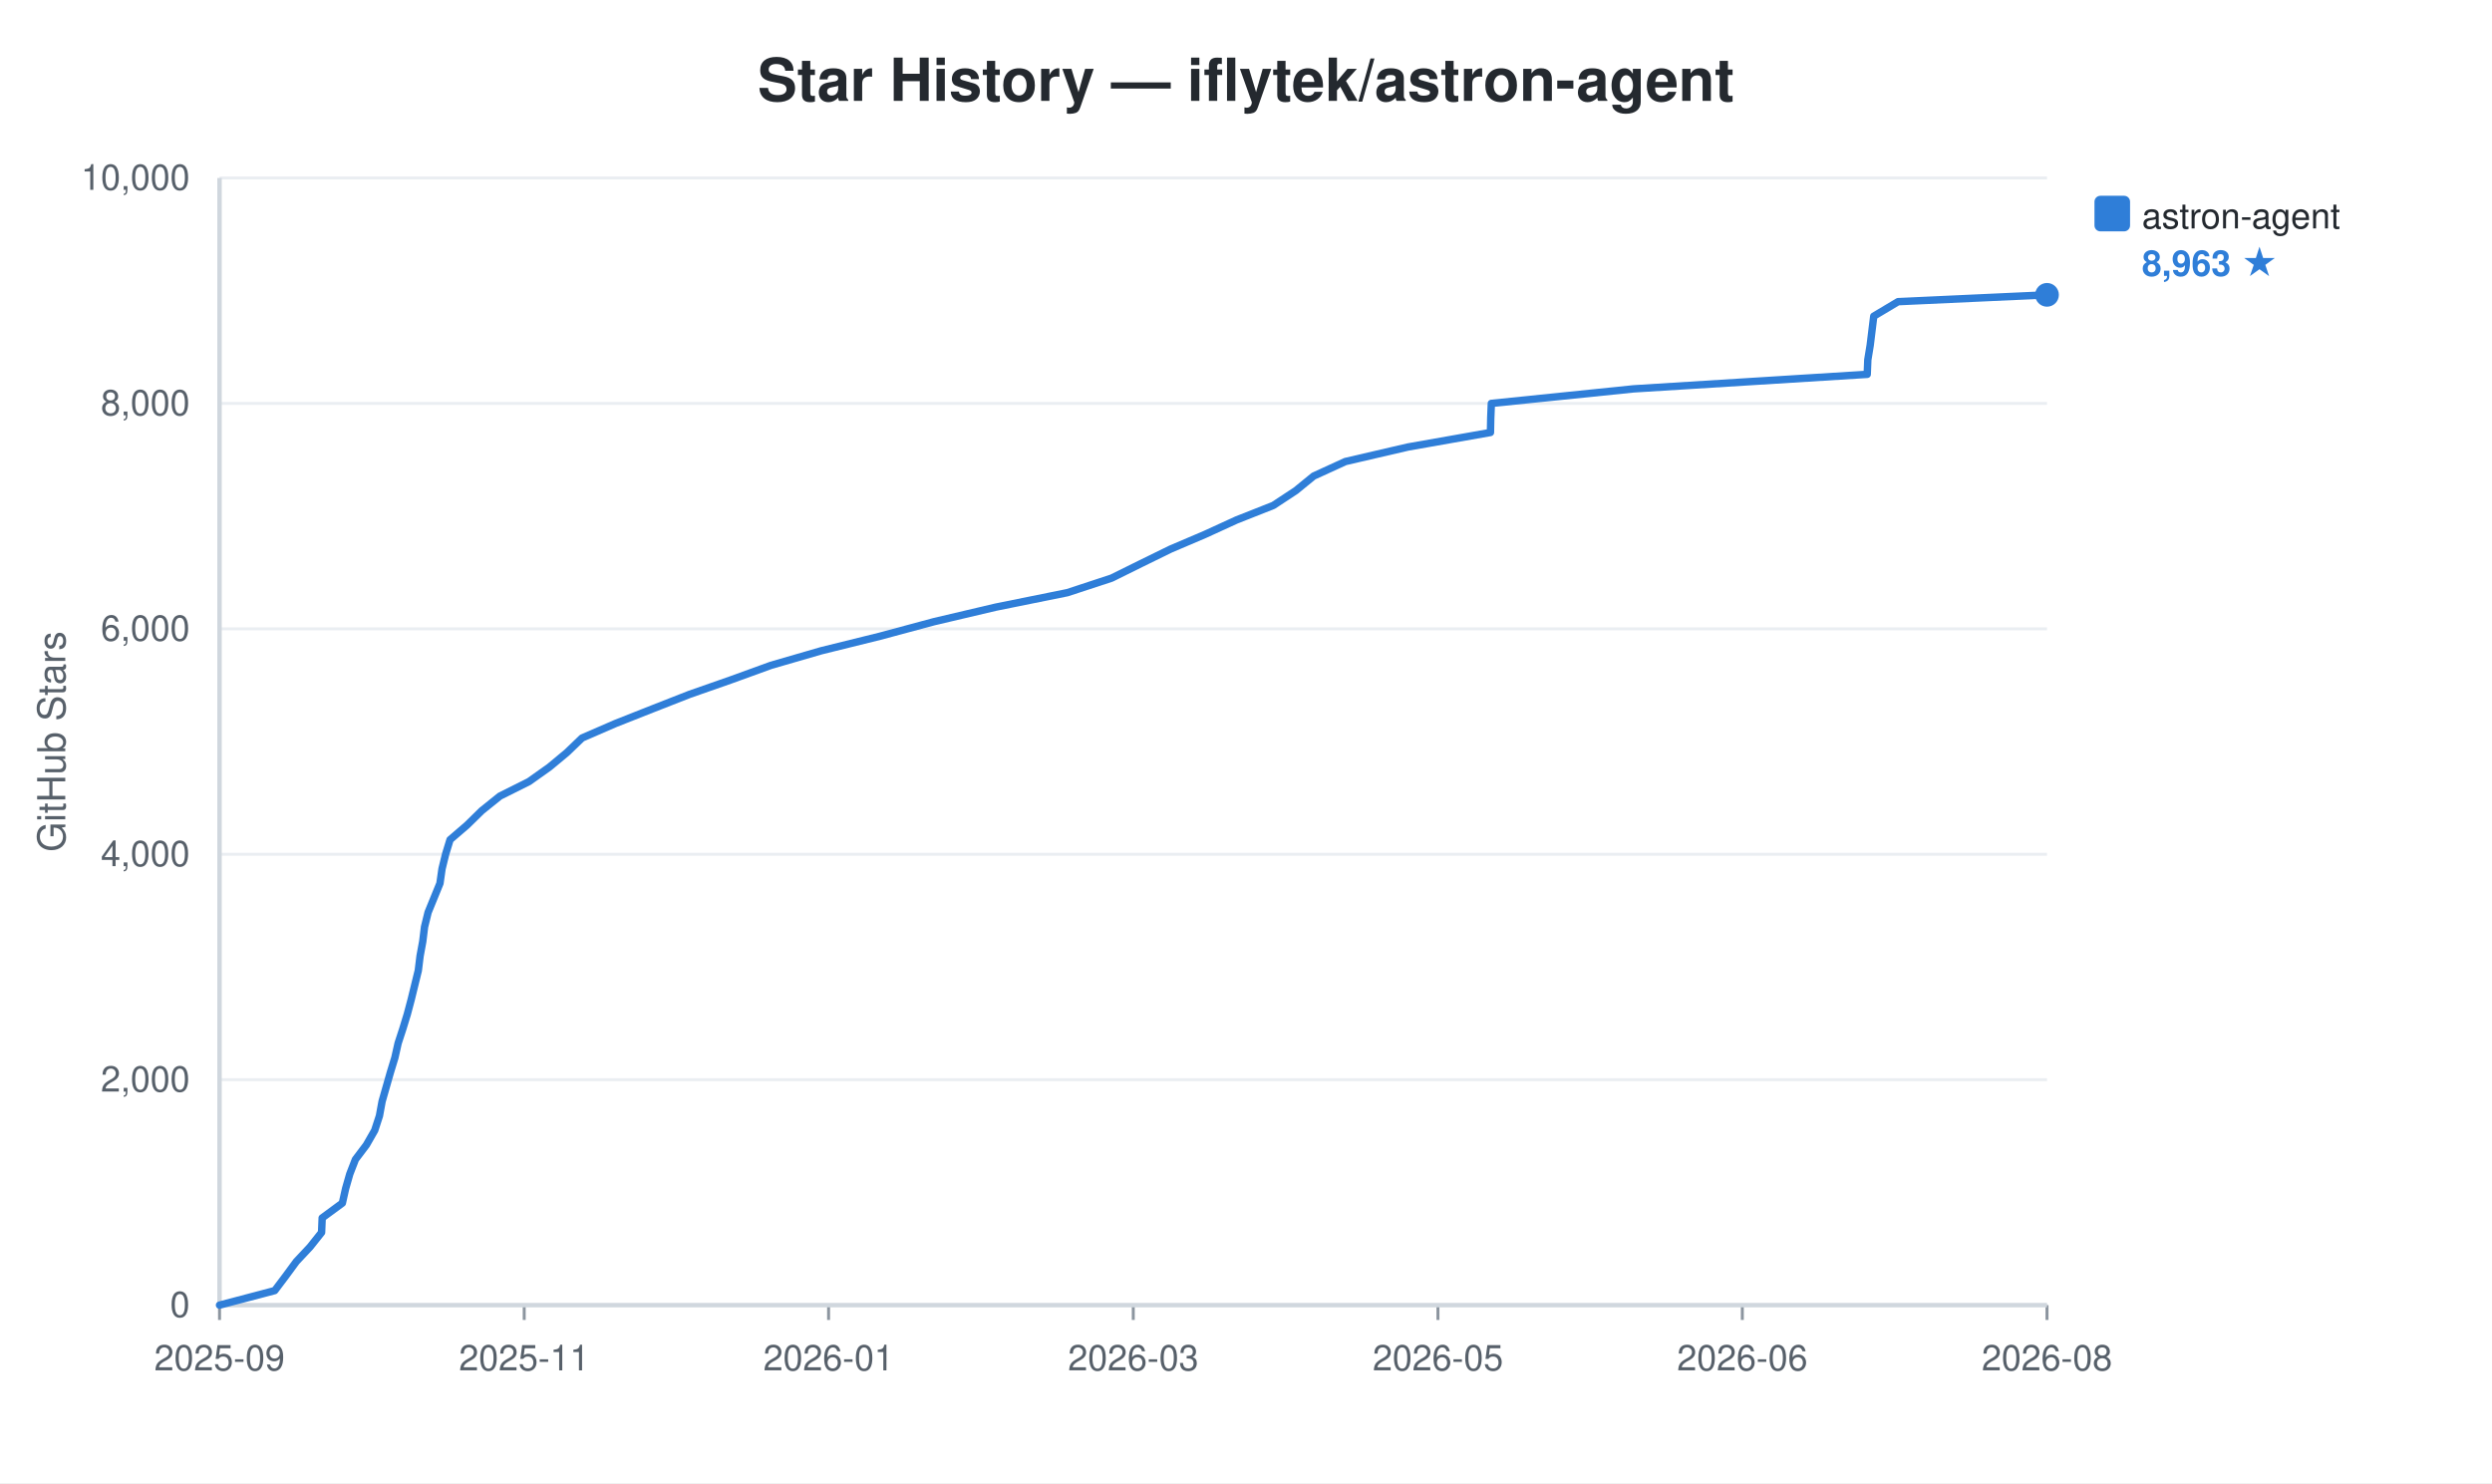
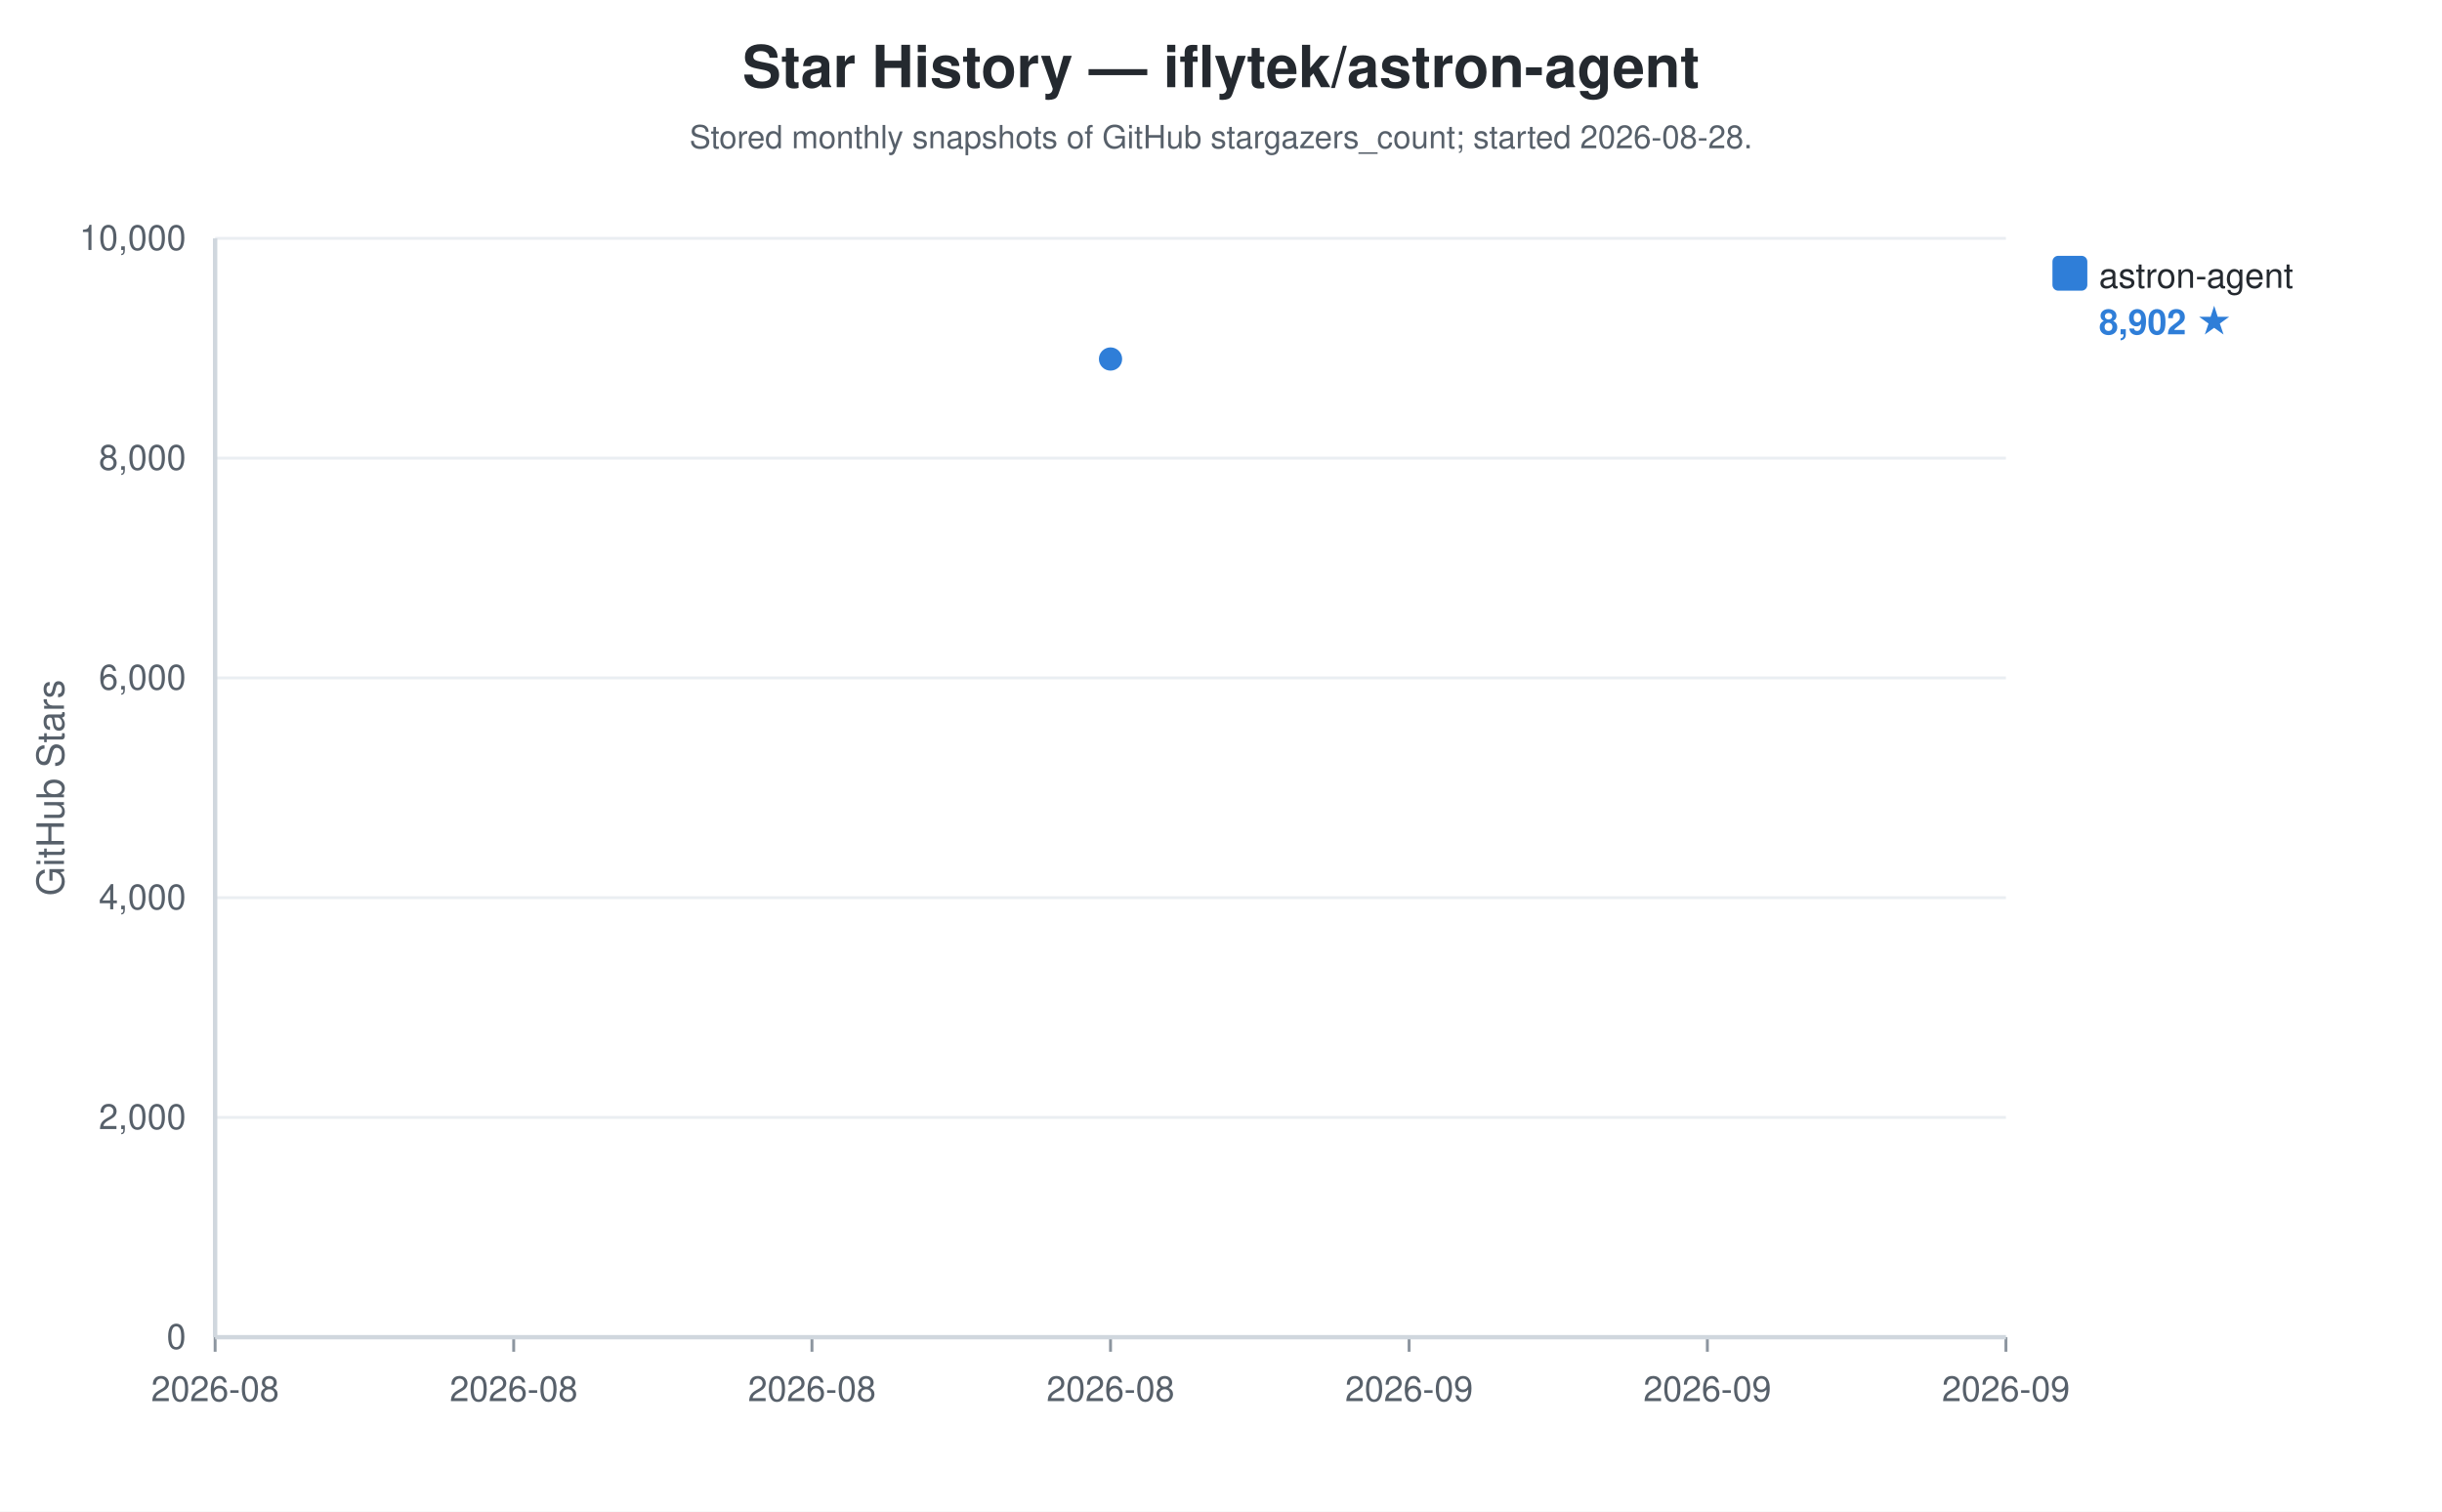
- <svg xmlns="http://www.w3.org/2000/svg" viewBox="0 0 840 500" width="840" height="500" font-family="-apple-system,BlinkMacSystemFont,'Segoe UI',Helvetica,Arial,sans-serif">
-   <rect width="840" height="500" fill="#ffffff" />
-   <text x="420" y="34" text-anchor="middle" font-size="20" font-weight="600" fill="#24292f">Star History — iflytek/astron-agent</text>
-   <line x1="74" y1="440.0" x2="690" y2="440.0" stroke="#eaeef2" />
-   <text x="64" y="444.0" text-anchor="end" font-size="12" fill="#57606a">0</text>
-   <line x1="74" y1="364.0" x2="690" y2="364.0" stroke="#eaeef2" />
-   <text x="64" y="368.0" text-anchor="end" font-size="12" fill="#57606a">2,000</text>
-   <line x1="74" y1="288.0" x2="690" y2="288.0" stroke="#eaeef2" />
-   <text x="64" y="292.0" text-anchor="end" font-size="12" fill="#57606a">4,000</text>
-   <line x1="74" y1="212.0" x2="690" y2="212.0" stroke="#eaeef2" />
-   <text x="64" y="216.0" text-anchor="end" font-size="12" fill="#57606a">6,000</text>
-   <line x1="74" y1="136.0" x2="690" y2="136.0" stroke="#eaeef2" />
-   <text x="64" y="140.0" text-anchor="end" font-size="12" fill="#57606a">8,000</text>
-   <line x1="74" y1="60.0" x2="690" y2="60.0" stroke="#eaeef2" />
-   <text x="64" y="64.0" text-anchor="end" font-size="12" fill="#57606a">10,000</text>
-   <line x1="74.0" y1="440" x2="74.0" y2="445.0" stroke="#8c959f" />
-   <text x="74.0" y="462" text-anchor="middle" font-size="12" fill="#57606a">2025-09</text>
-   <line x1="176.7" y1="440" x2="176.7" y2="445.0" stroke="#8c959f" />
-   <text x="176.7" y="462" text-anchor="middle" font-size="12" fill="#57606a">2025-11</text>
-   <line x1="279.3" y1="440" x2="279.3" y2="445.0" stroke="#8c959f" />
-   <text x="279.3" y="462" text-anchor="middle" font-size="12" fill="#57606a">2026-01</text>
-   <line x1="382.0" y1="440" x2="382.0" y2="445.0" stroke="#8c959f" />
-   <text x="382.0" y="462" text-anchor="middle" font-size="12" fill="#57606a">2026-03</text>
-   <line x1="484.7" y1="440" x2="484.7" y2="445.0" stroke="#8c959f" />
-   <text x="484.7" y="462" text-anchor="middle" font-size="12" fill="#57606a">2026-05</text>
-   <line x1="587.3" y1="440" x2="587.3" y2="445.0" stroke="#8c959f" />
-   <text x="587.3" y="462" text-anchor="middle" font-size="12" fill="#57606a">2026-06</text>
-   <line x1="690.0" y1="440" x2="690.0" y2="445.0" stroke="#8c959f" />
-   <text x="690.0" y="462" text-anchor="middle" font-size="12" fill="#57606a">2026-08</text>
-   <line x1="74" y1="60" x2="74" y2="440" stroke="#d0d7de" stroke-width="1.5" />
-   <line x1="74" y1="440" x2="690" y2="440" stroke="#d0d7de" stroke-width="1.5" />
-   <text transform="translate(22,250) rotate(-90)" text-anchor="middle" font-size="13" fill="#57606a">GitHub Stars</text>
-   <path d="M74.0,440.0 L92.6,435.1 L96.3,430.2 L99.9,425.3 L104.5,420.4 L108.4,415.5 L108.6,410.6 L115.4,405.6 L116.5,400.7 L117.9,395.8 L119.8,390.9 L123.5,386.0 L126.3,381.1 L127.9,376.2 L128.8,371.3 L130.2,366.4 L131.6,361.5 L133.1,356.6 L134.2,351.7 L135.8,346.8 L137.3,341.9 L138.6,337.0 L139.8,332.1 L141.0,327.2 L141.6,322.3 L142.5,317.4 L143.1,312.5 L144.3,307.6 L146.3,302.7 L148.3,297.8 L149.0,292.9 L150.2,288.0 L151.7,283.1 L157.4,278.2 L162.4,273.3 L168.5,268.4 L178.3,263.5 L185.2,258.6 L191.1,253.7 L196.2,248.8 L207.5,243.9 L219.9,239.0 L232.4,234.1 L246.4,229.2 L259.9,224.3 L276.8,219.4 L296.6,214.5 L314.8,209.6 L335.6,204.7 L359.8,199.8 L374.7,194.9 L384.6,190.0 L394.6,185.1 L406.1,180.2 L416.8,175.3 L429.2,170.4 L436.8,165.4 L442.8,160.5 L453.5,155.6 L474.6,150.7 L502.4,145.8 L502.5,140.9 L502.7,136.0 L550.6,131.1 L629.4,126.2 L629.6,121.3 L630.4,116.4 L631.0,111.5 L631.6,106.6 L639.8,101.7 L690.0,99.4" fill="none" stroke="#2f7ed8" stroke-width="2.5" stroke-linejoin="round" stroke-linecap="round" />
-   <circle cx="690.0" cy="99.4" r="4" fill="#2f7ed8" />
-   <rect x="706" y="66" width="12" height="12" rx="2" fill="#2f7ed8" />
-   <text x="722" y="77" font-size="12" fill="#24292f">astron-agent</text>
-   <text x="722" y="93" font-size="12" font-weight="600" fill="#2f7ed8">8,963 ★</text>
+ <svg xmlns="http://www.w3.org/2000/svg" viewBox="0 0 840 520" width="840" height="520" font-family="-apple-system,BlinkMacSystemFont,'Segoe UI',Helvetica,Arial,sans-serif">
+   <rect width="840" height="520" fill="#ffffff" />
+   <text x="420" y="30" text-anchor="middle" font-size="20" font-weight="600" fill="#24292f">Star History — iflytek/astron-agent</text>
+   <text x="420" y="51" text-anchor="middle" font-size="11" fill="#57606a">Stored monthly snapshots of GitHub stargazers_count; started 2026-08-28.</text>
+   <line x1="74" y1="460.0" x2="690" y2="460.0" stroke="#eaeef2" />
+   <text x="64" y="464.0" text-anchor="end" font-size="12" fill="#57606a">0</text>
+   <line x1="74" y1="384.4" x2="690" y2="384.4" stroke="#eaeef2" />
+   <text x="64" y="388.4" text-anchor="end" font-size="12" fill="#57606a">2,000</text>
+   <line x1="74" y1="308.8" x2="690" y2="308.8" stroke="#eaeef2" />
+   <text x="64" y="312.8" text-anchor="end" font-size="12" fill="#57606a">4,000</text>
+   <line x1="74" y1="233.2" x2="690" y2="233.2" stroke="#eaeef2" />
+   <text x="64" y="237.2" text-anchor="end" font-size="12" fill="#57606a">6,000</text>
+   <line x1="74" y1="157.6" x2="690" y2="157.6" stroke="#eaeef2" />
+   <text x="64" y="161.6" text-anchor="end" font-size="12" fill="#57606a">8,000</text>
+   <line x1="74" y1="82.0" x2="690" y2="82.0" stroke="#eaeef2" />
+   <text x="64" y="86.0" text-anchor="end" font-size="12" fill="#57606a">10,000</text>
+   <line x1="74.0" y1="460" x2="74.0" y2="465" stroke="#8c959f" />
+   <text x="74.0" y="482" text-anchor="middle" font-size="12" fill="#57606a">2026-08</text>
+   <line x1="176.7" y1="460" x2="176.7" y2="465" stroke="#8c959f" />
+   <text x="176.7" y="482" text-anchor="middle" font-size="12" fill="#57606a">2026-08</text>
+   <line x1="279.3" y1="460" x2="279.3" y2="465" stroke="#8c959f" />
+   <text x="279.3" y="482" text-anchor="middle" font-size="12" fill="#57606a">2026-08</text>
+   <line x1="382.0" y1="460" x2="382.0" y2="465" stroke="#8c959f" />
+   <text x="382.0" y="482" text-anchor="middle" font-size="12" fill="#57606a">2026-08</text>
+   <line x1="484.7" y1="460" x2="484.7" y2="465" stroke="#8c959f" />
+   <text x="484.7" y="482" text-anchor="middle" font-size="12" fill="#57606a">2026-09</text>
+   <line x1="587.3" y1="460" x2="587.3" y2="465" stroke="#8c959f" />
+   <text x="587.3" y="482" text-anchor="middle" font-size="12" fill="#57606a">2026-09</text>
+   <line x1="690.0" y1="460" x2="690.0" y2="465" stroke="#8c959f" />
+   <text x="690.0" y="482" text-anchor="middle" font-size="12" fill="#57606a">2026-09</text>
+   <line x1="74" y1="82" x2="74" y2="460" stroke="#d0d7de" stroke-width="1.5" />
+   <line x1="74" y1="460" x2="690" y2="460" stroke="#d0d7de" stroke-width="1.5" />
+   <text transform="translate(22,271) rotate(-90)" text-anchor="middle" font-size="13" fill="#57606a">GitHub Stars</text>
+   <path d="M382.0,123.5" fill="none" stroke="#2f7ed8" stroke-width="2.5" stroke-linejoin="round" stroke-linecap="round" />
+   <circle cx="382.0" cy="123.5" r="4" fill="#2f7ed8" />
+   <rect x="706" y="88" width="12" height="12" rx="2" fill="#2f7ed8" />
+   <text x="722" y="99" font-size="12" fill="#24292f">astron-agent</text>
+   <text x="722" y="115" font-size="12" font-weight="600" fill="#2f7ed8">8,902 ★</text>
</svg>
